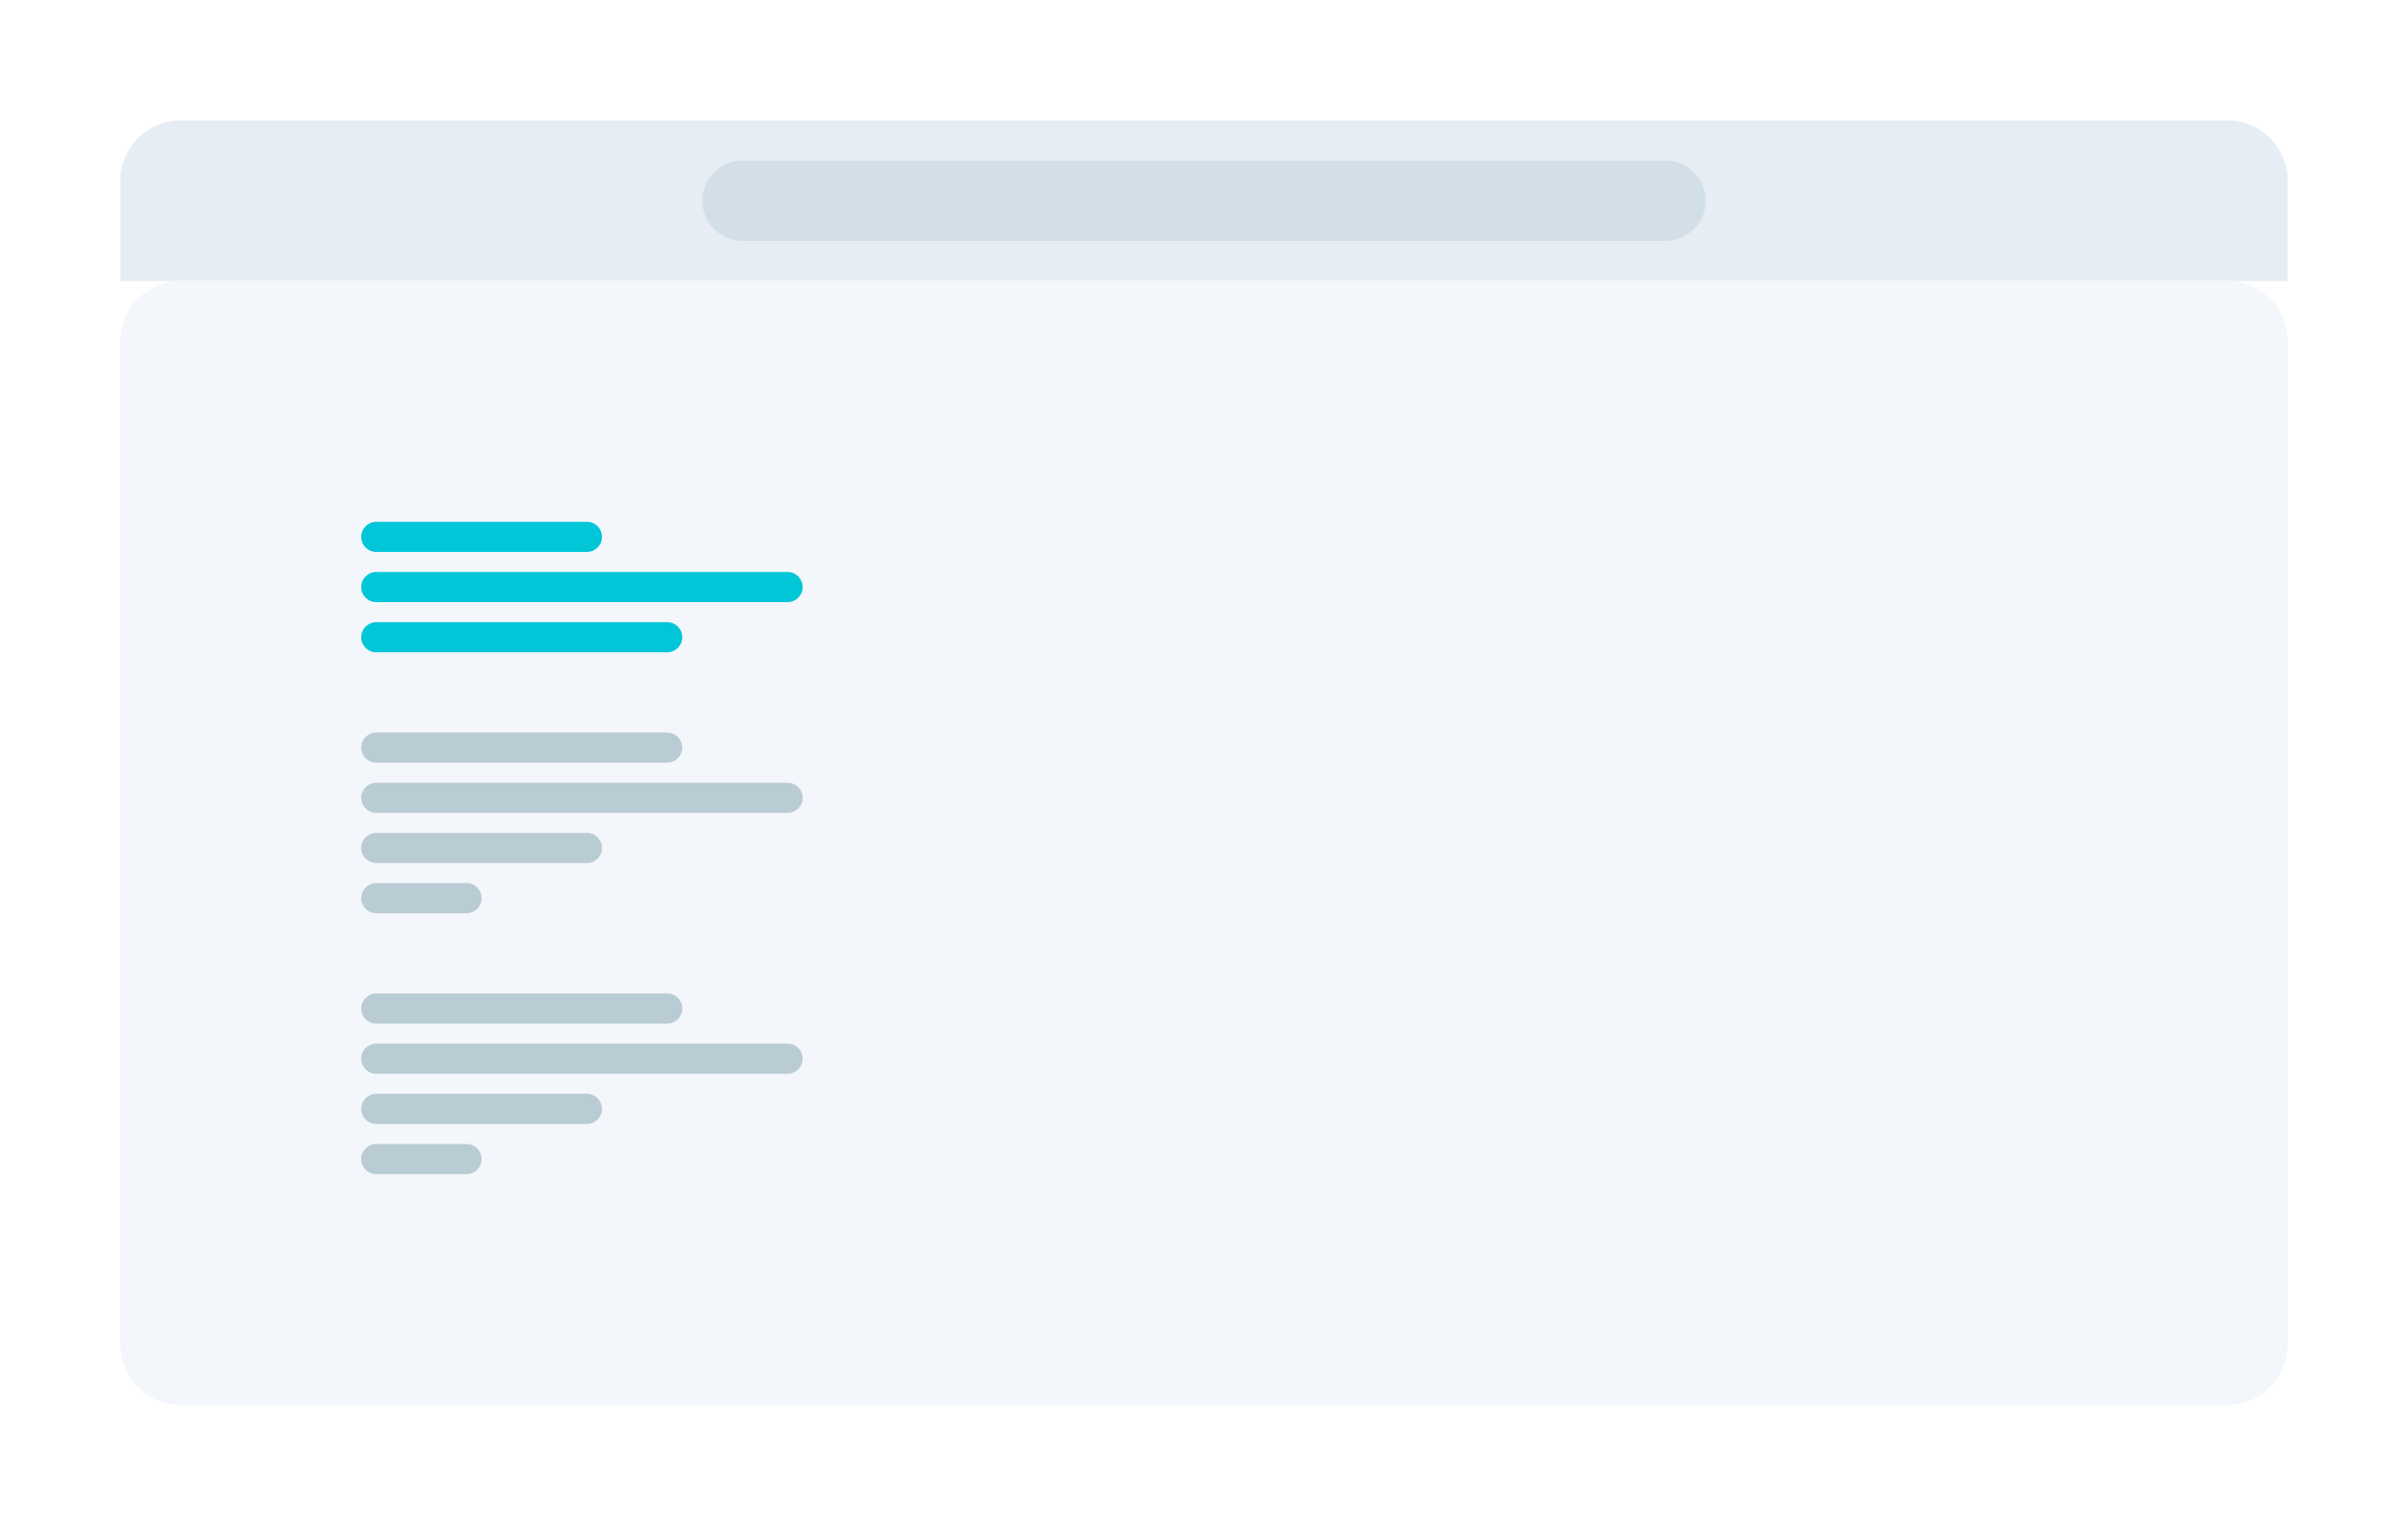
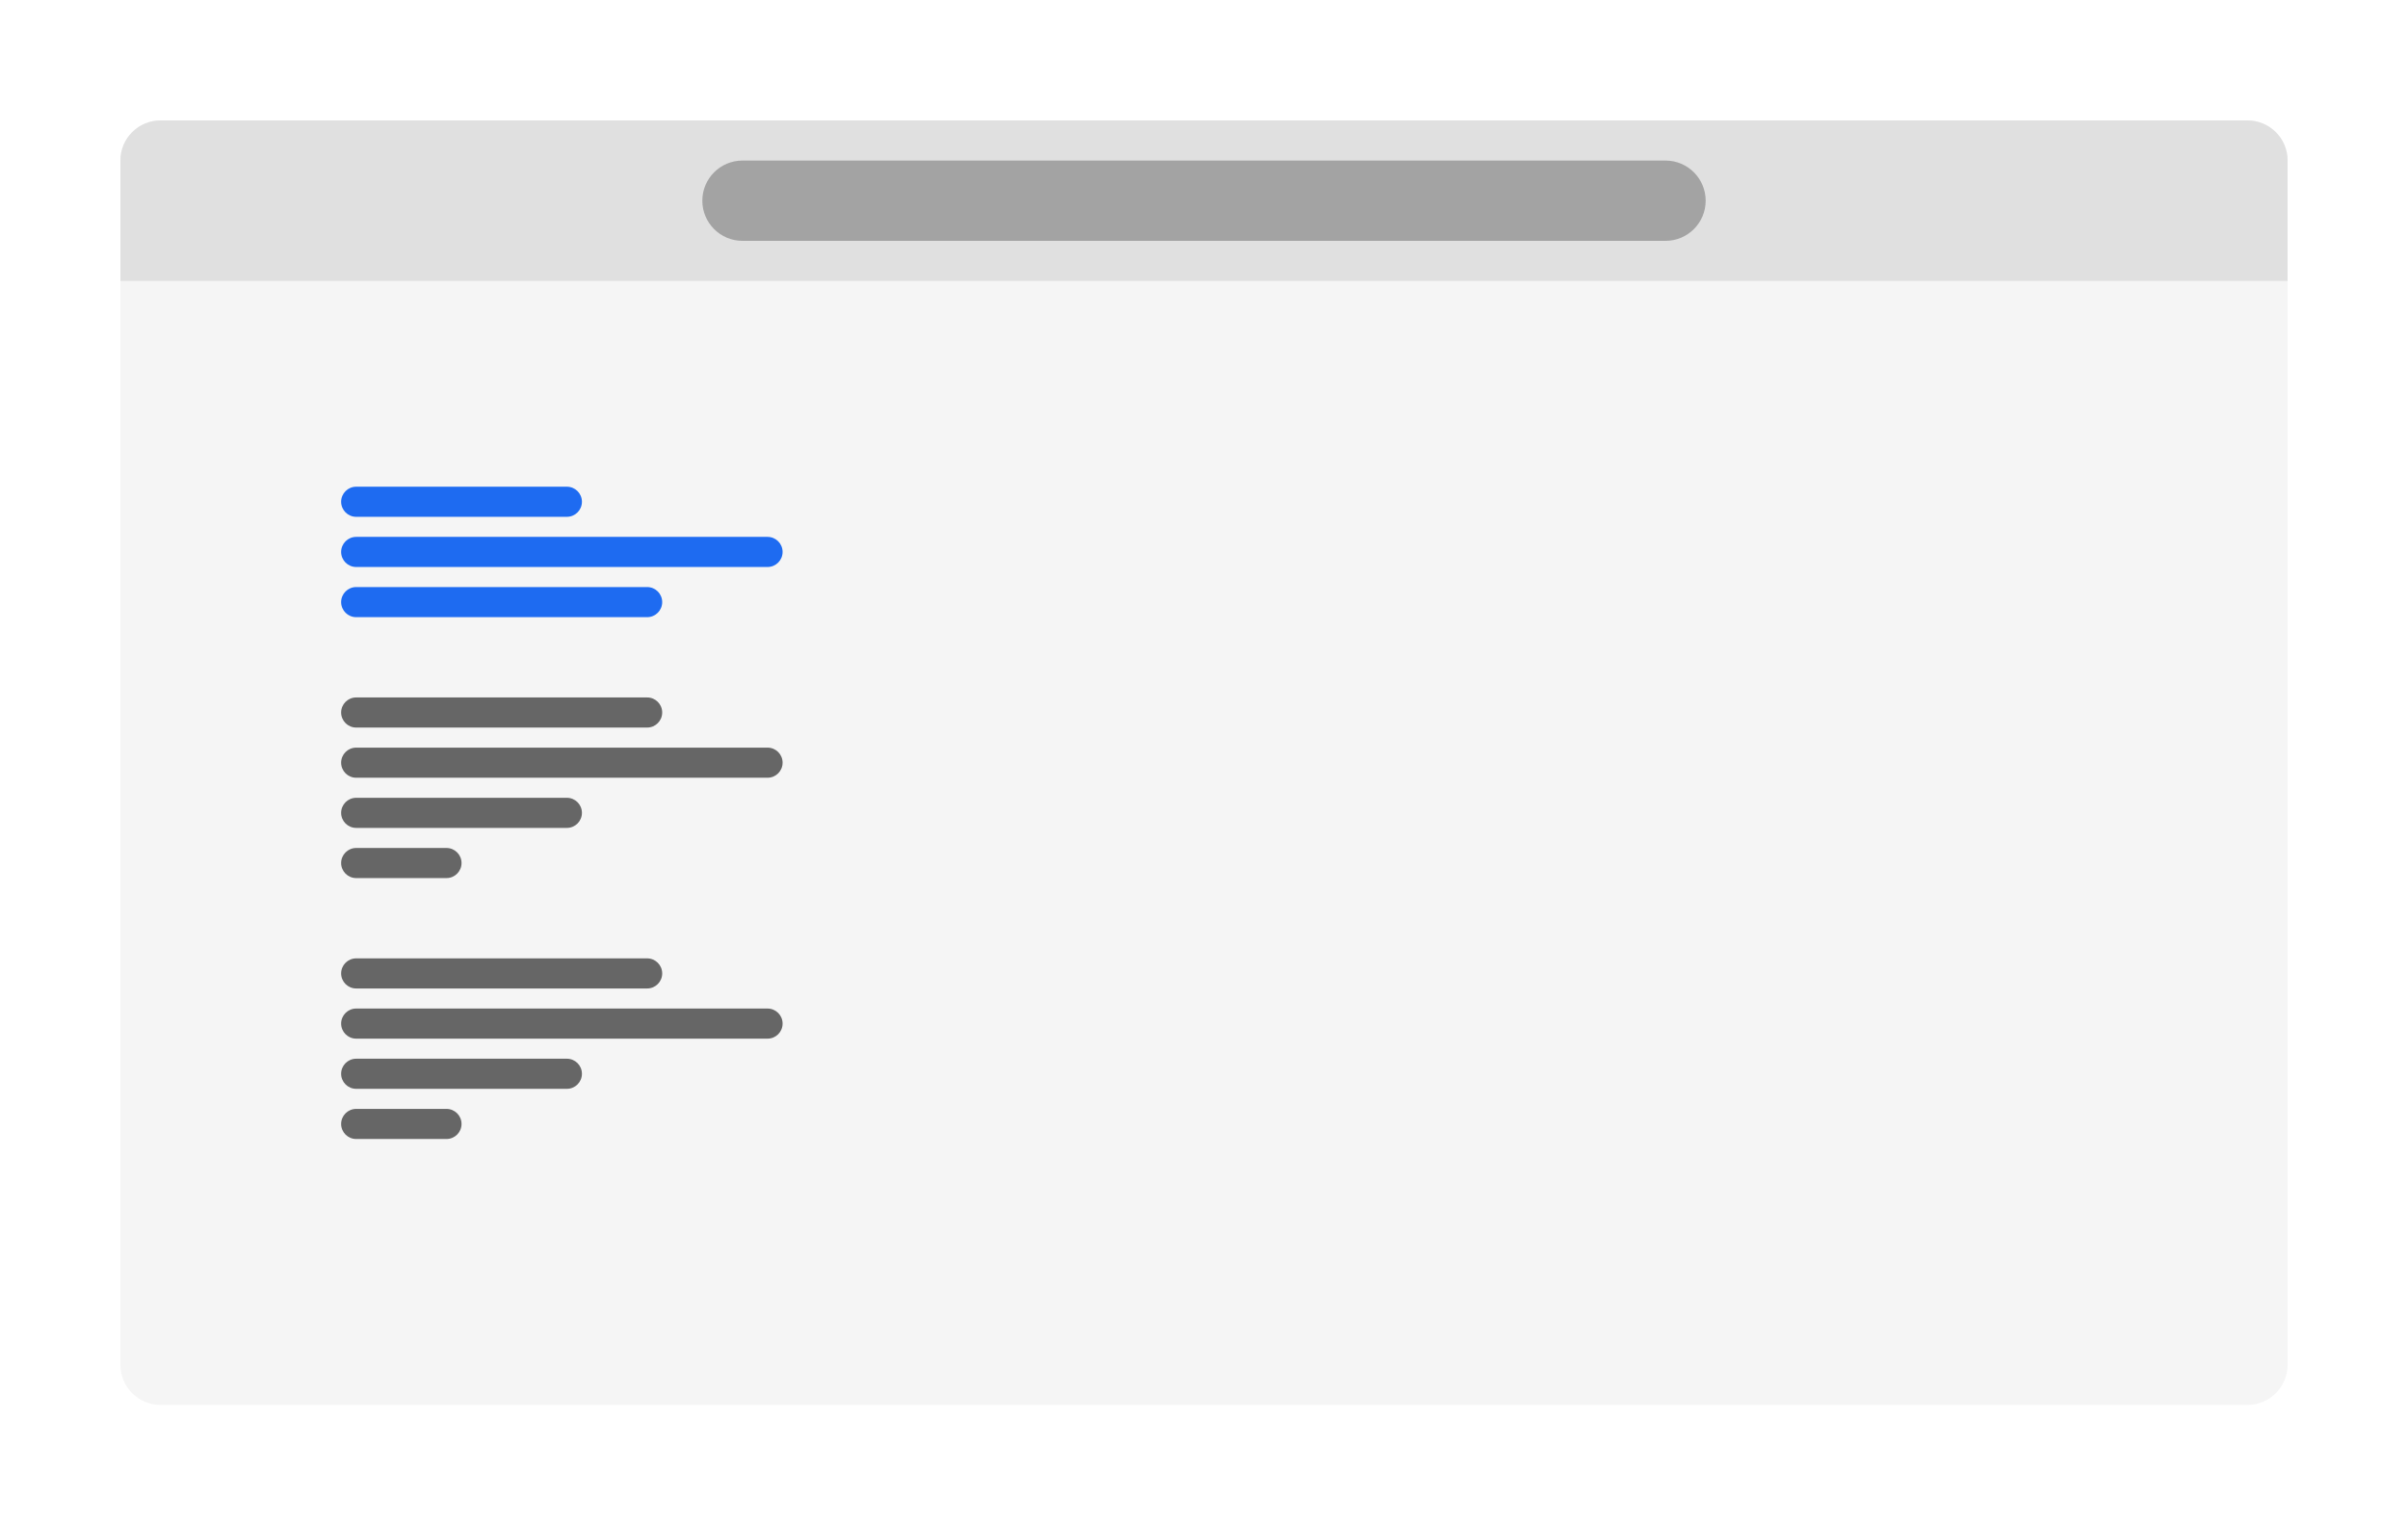
<svg xmlns="http://www.w3.org/2000/svg" width="480" height="304" viewBox="0 0 480 304" fill="none">
-   <path d="M24 36c0-6.627 5.373-12 12-12h408c6.627 0 12 5.373 12 12v20H24V36Z" fill="#E7EDF4" />
-   <rect x="140" y="32" width="200" height="16" rx="8" fill="#D2DFE6" />
-   <rect x="24" y="56" width="432" height="224" rx="12" fill="#F3F6FA" />
-   <rect x="72" y="104" width="48" height="6" rx="3" fill="#00C6D7" />
-   <rect x="72" y="114" width="88" height="6" rx="3" fill="#00C6D7" />
-   <rect x="72" y="124" width="64" height="6" rx="3" fill="#00C6D7" />
-   <rect x="72" y="146" width="64" height="6" rx="3" fill="#B9CBD3" />
-   <rect x="72" y="156" width="88" height="6" rx="3" fill="#B9CBD3" />
-   <rect x="72" y="166" width="48" height="6" rx="3" fill="#B9CBD3" />
-   <rect x="72" y="176" width="24" height="6" rx="3" fill="#B9CBD3" />
-   <rect x="72" y="198" width="64" height="6" rx="3" fill="#B9CBD3" />
-   <rect x="72" y="208" width="88" height="6" rx="3" fill="#B9CBD3" />
-   <rect x="72" y="218" width="48" height="6" rx="3" fill="#B9CBD3" />
-   <rect x="72" y="228" width="24" height="6" rx="3" fill="#B9CBD3" />
+   <path d="M24 32C24 27.582 27.582 24 32 24H448C452.418 24 456 27.582 456 32V272C456 276.418 452.418 280 448 280H32C27.582 280 24 276.418 24 272V32Z" fill="#F5F5F5" />
+   <path d="M24 32C24 27.582 27.582 24 32 24H448C452.418 24 456 27.582 456 32V56H24V32Z" fill="#E0E0E0" />
+   <path d="M140 40C140 35.582 143.582 32 148 32H332C336.418 32 340 35.582 340 40C340 44.418 336.418 48 332 48H148C143.582 48 140 44.418 140 40Z" fill="#A3A3A3" />
+   <path d="M68 100C68 98.343 69.343 97 71 97H113C114.657 97 116 98.343 116 100C116 101.657 114.657 103 113 103H71C69.343 103 68 101.657 68 100Z" fill="#1E6BF1" />
+   <path d="M68 110C68 108.343 69.343 107 71 107H153C154.657 107 156 108.343 156 110C156 111.657 154.657 113 153 113H71C69.343 113 68 111.657 68 110Z" fill="#1E6BF1" />
+   <path d="M68 120C68 118.343 69.343 117 71 117H129C130.657 117 132 118.343 132 120C132 121.657 130.657 123 129 123H71C69.343 123 68 121.657 68 120Z" fill="#1E6BF1" />
+   <path d="M68 142C68 140.343 69.343 139 71 139H129C130.657 139 132 140.343 132 142C132 143.657 130.657 145 129 145H71C69.343 145 68 143.657 68 142Z" fill="#666666" />
+   <path d="M68 152C68 150.343 69.343 149 71 149H153C154.657 149 156 150.343 156 152C156 153.657 154.657 155 153 155H71C69.343 155 68 153.657 68 152Z" fill="#666666" />
+   <path d="M68 162C68 160.343 69.343 159 71 159H113C114.657 159 116 160.343 116 162C116 163.657 114.657 165 113 165H71C69.343 165 68 163.657 68 162Z" fill="#666666" />
+   <path d="M68 172C68 170.343 69.343 169 71 169H89C90.657 169 92 170.343 92 172C92 173.657 90.657 175 89 175H71C69.343 175 68 173.657 68 172Z" fill="#666666" />
+   <path d="M68 194C68 192.343 69.343 191 71 191H129C130.657 191 132 192.343 132 194C132 195.657 130.657 197 129 197H71C69.343 197 68 195.657 68 194Z" fill="#666666" />
+   <path d="M68 204C68 202.343 69.343 201 71 201H153C154.657 201 156 202.343 156 204C156 205.657 154.657 207 153 207H71C69.343 207 68 205.657 68 204Z" fill="#666666" />
+   <path d="M68 214C68 212.343 69.343 211 71 211H113C114.657 211 116 212.343 116 214C116 215.657 114.657 217 113 217H71C69.343 217 68 215.657 68 214Z" fill="#666666" />
+   <path d="M68 224C68 222.343 69.343 221 71 221H89C90.657 221 92 222.343 92 224C92 225.657 90.657 227 89 227H71C69.343 227 68 225.657 68 224Z" fill="#666666" />
</svg>
